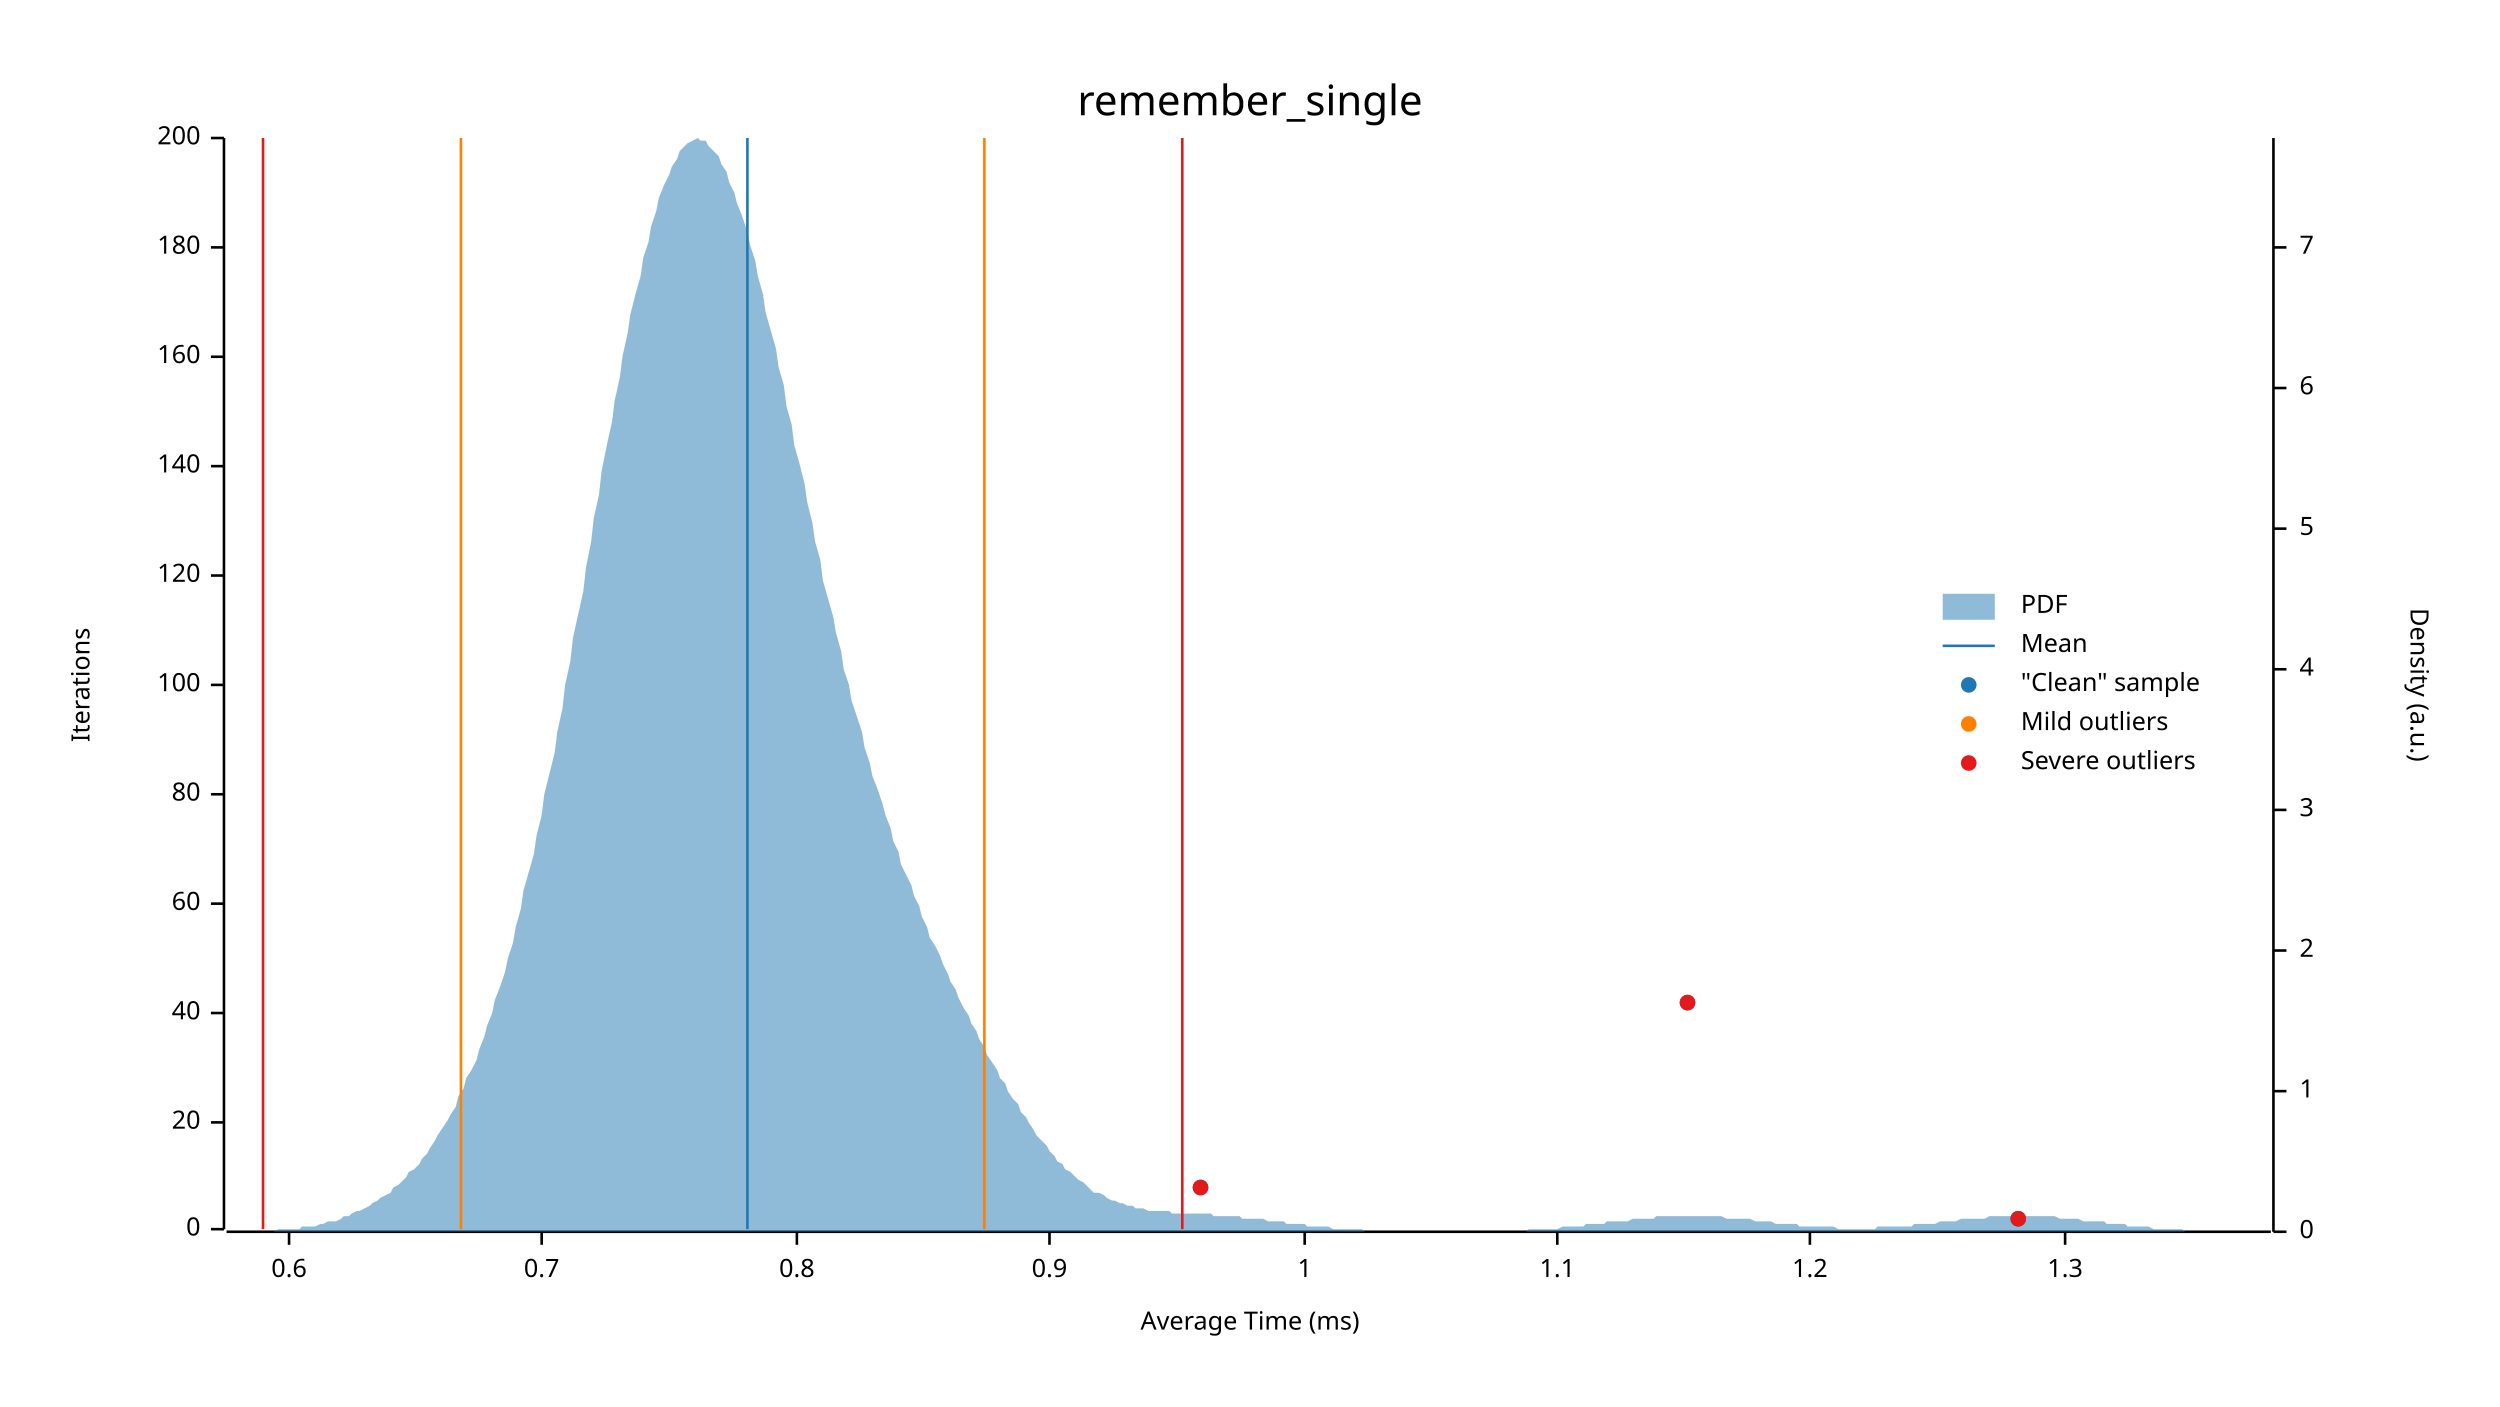
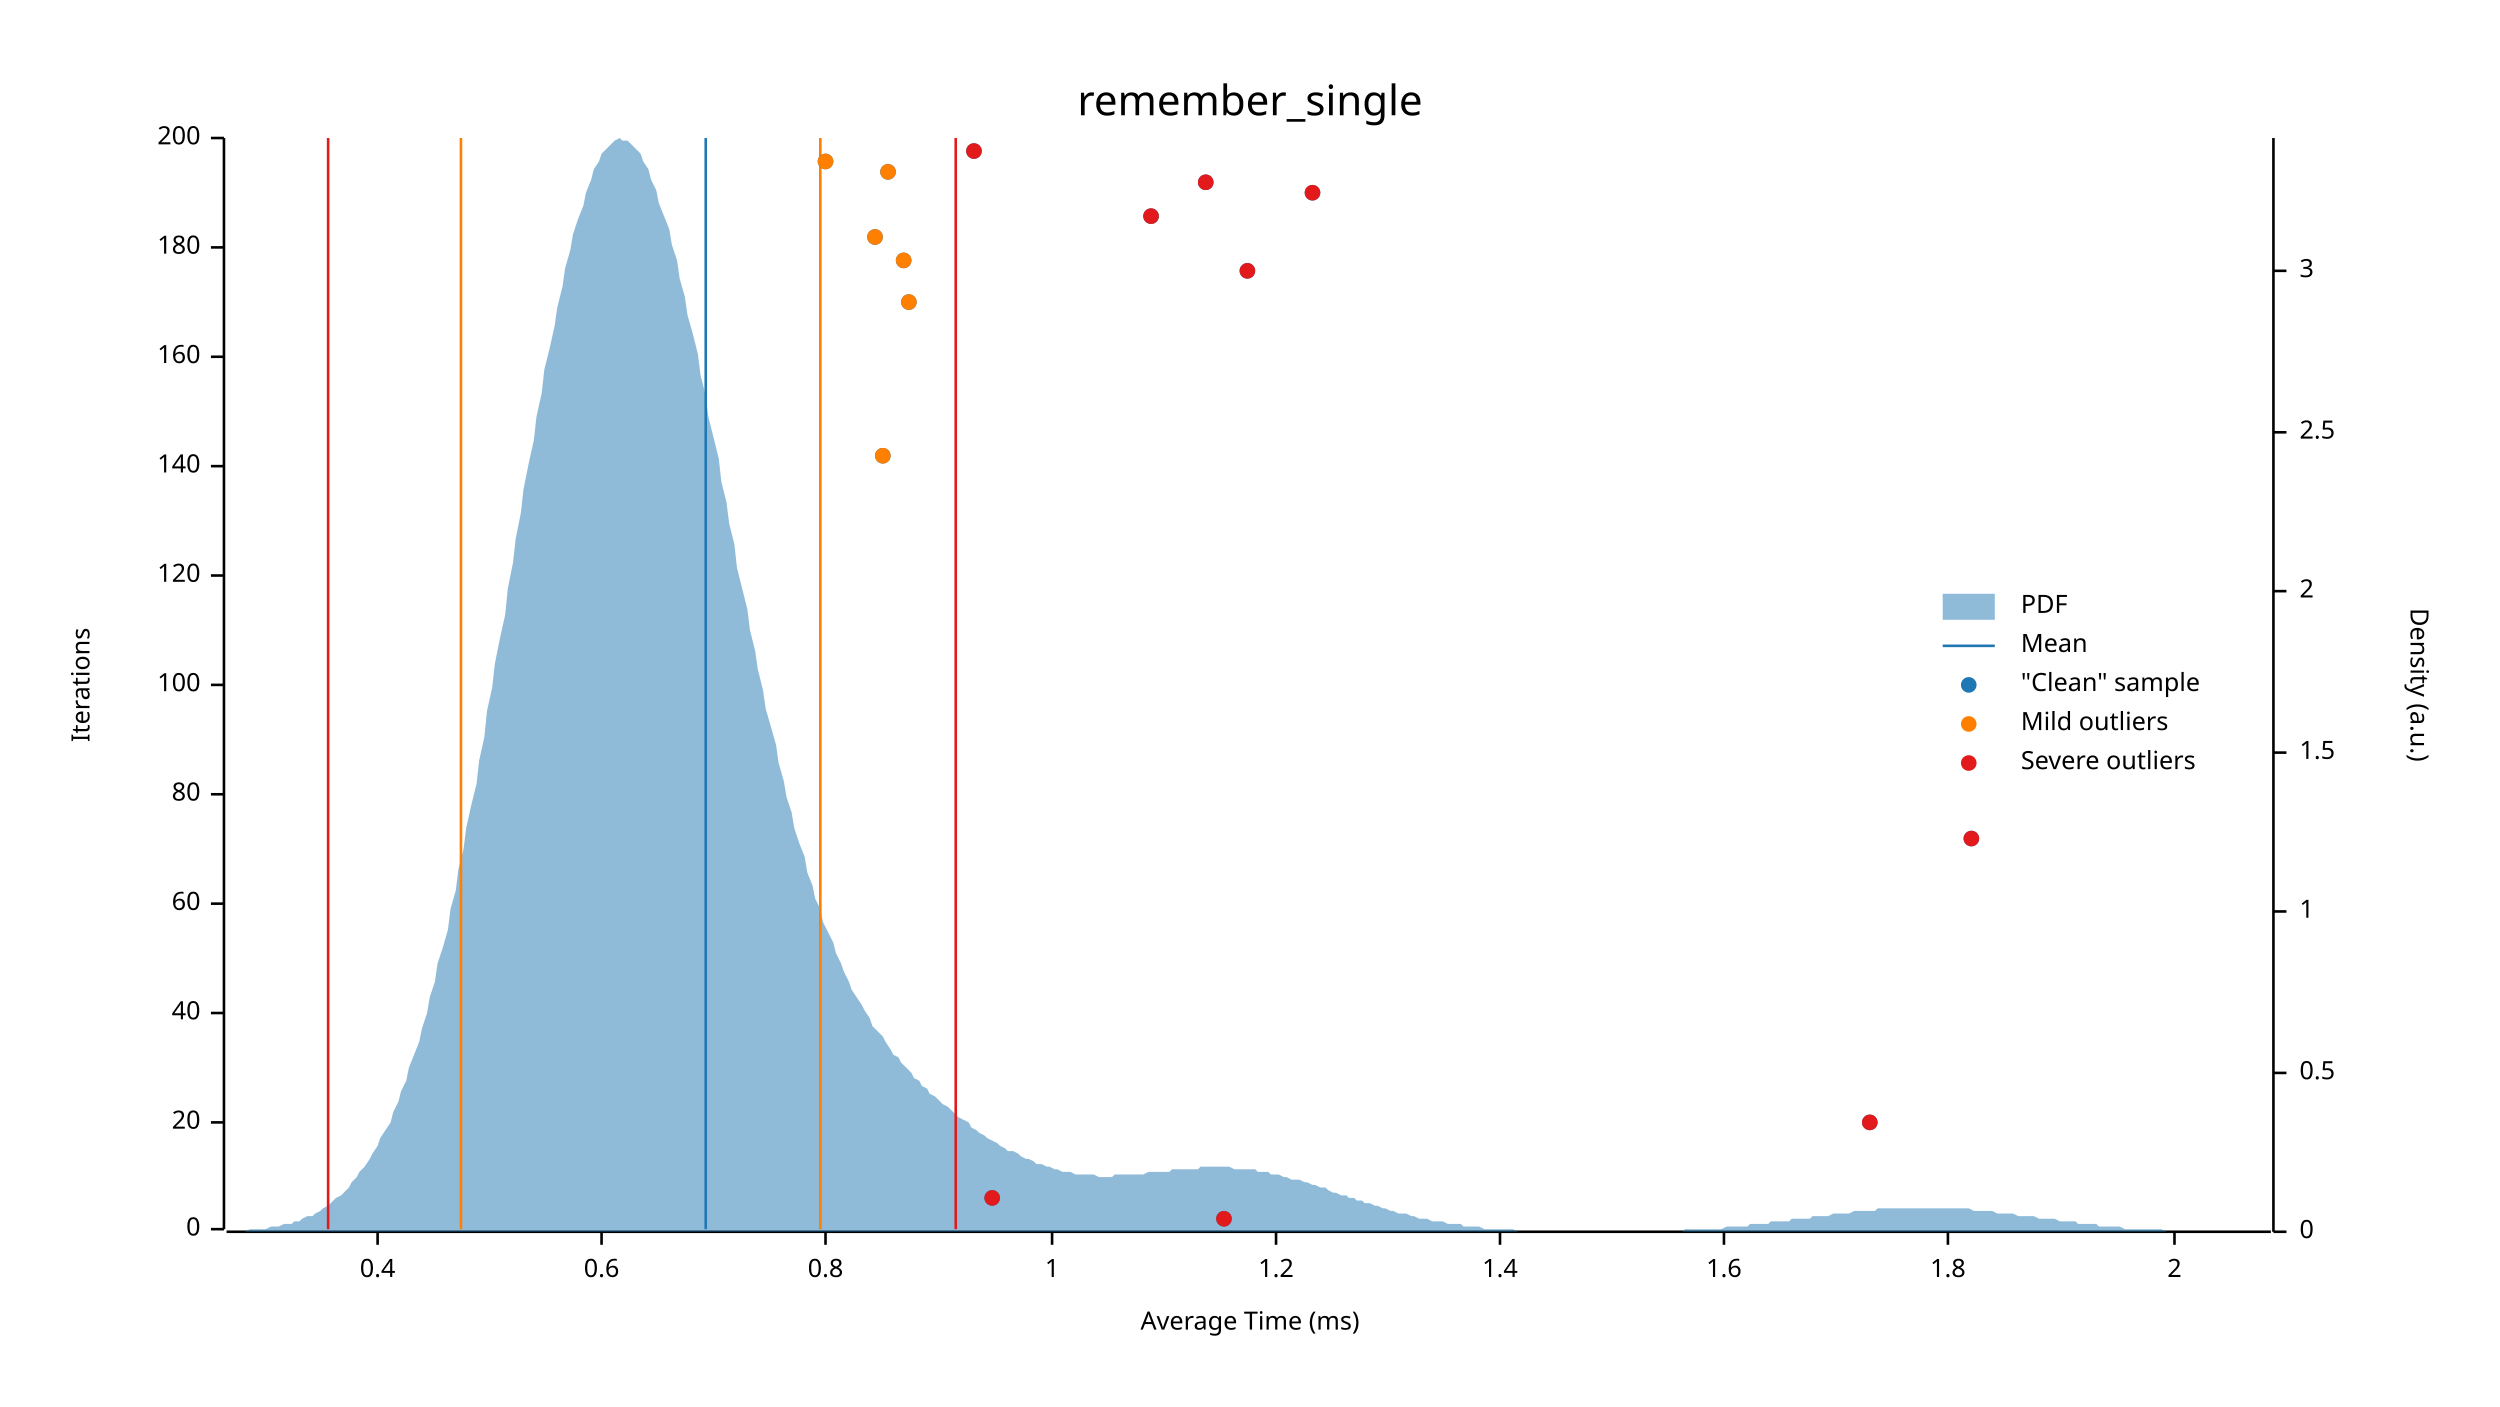
<svg xmlns="http://www.w3.org/2000/svg" width="960" height="540" viewBox="0 0 960 540">
  <text x="480" y="32" dy="0.76em" text-anchor="middle" font-family="sans-serif" font-size="16.129" opacity="1" fill="#000000">
remember_single
</text>
  <text x="27" y="263" dy="0.76em" text-anchor="middle" font-family="sans-serif" font-size="9.677" opacity="1" fill="#000000" transform="rotate(270, 27, 263)">
Iterations
</text>
  <text x="480" y="513" dy="-0.5ex" text-anchor="middle" font-family="sans-serif" font-size="9.677" opacity="1" fill="#000000">
Average Time (ms)
</text>
  <polyline fill="none" opacity="1" stroke="#000000" stroke-width="1" points="86,53 86,472 " />
  <text x="77" y="472" dy="0.5ex" text-anchor="end" font-family="sans-serif" font-size="9.677" opacity="1" fill="#000000">
0
</text>
  <polyline fill="none" opacity="1" stroke="#000000" stroke-width="1" points="81,472 86,472 " />
  <text x="77" y="431" dy="0.5ex" text-anchor="end" font-family="sans-serif" font-size="9.677" opacity="1" fill="#000000">
20
</text>
  <polyline fill="none" opacity="1" stroke="#000000" stroke-width="1" points="81,431 86,431 " />
  <text x="77" y="389" dy="0.5ex" text-anchor="end" font-family="sans-serif" font-size="9.677" opacity="1" fill="#000000">
40
</text>
  <polyline fill="none" opacity="1" stroke="#000000" stroke-width="1" points="81,389 86,389 " />
  <text x="77" y="347" dy="0.5ex" text-anchor="end" font-family="sans-serif" font-size="9.677" opacity="1" fill="#000000">
60
</text>
  <polyline fill="none" opacity="1" stroke="#000000" stroke-width="1" points="81,347 86,347 " />
  <text x="77" y="305" dy="0.5ex" text-anchor="end" font-family="sans-serif" font-size="9.677" opacity="1" fill="#000000">
80
</text>
  <polyline fill="none" opacity="1" stroke="#000000" stroke-width="1" points="81,305 86,305 " />
  <text x="77" y="263" dy="0.5ex" text-anchor="end" font-family="sans-serif" font-size="9.677" opacity="1" fill="#000000">
100
</text>
  <polyline fill="none" opacity="1" stroke="#000000" stroke-width="1" points="81,263 86,263 " />
  <text x="77" y="221" dy="0.5ex" text-anchor="end" font-family="sans-serif" font-size="9.677" opacity="1" fill="#000000">
120
</text>
  <polyline fill="none" opacity="1" stroke="#000000" stroke-width="1" points="81,221 86,221 " />
  <text x="77" y="179" dy="0.5ex" text-anchor="end" font-family="sans-serif" font-size="9.677" opacity="1" fill="#000000">
140
</text>
  <polyline fill="none" opacity="1" stroke="#000000" stroke-width="1" points="81,179 86,179 " />
  <text x="77" y="137" dy="0.5ex" text-anchor="end" font-family="sans-serif" font-size="9.677" opacity="1" fill="#000000">
160
</text>
  <polyline fill="none" opacity="1" stroke="#000000" stroke-width="1" points="81,137 86,137 " />
  <text x="77" y="95" dy="0.5ex" text-anchor="end" font-family="sans-serif" font-size="9.677" opacity="1" fill="#000000">
180
</text>
  <polyline fill="none" opacity="1" stroke="#000000" stroke-width="1" points="81,95 86,95 " />
  <text x="77" y="53" dy="0.5ex" text-anchor="end" font-family="sans-serif" font-size="9.677" opacity="1" fill="#000000">
200
</text>
  <polyline fill="none" opacity="1" stroke="#000000" stroke-width="1" points="81,53 86,53 " />
  <polyline fill="none" opacity="1" stroke="#000000" stroke-width="1" points="87,473 872,473 " />
-   <text x="111" y="483" dy="0.76em" text-anchor="middle" font-family="sans-serif" font-size="9.677" opacity="1" fill="#000000">
+   <text x="145" y="483" dy="0.76em" text-anchor="middle" font-family="sans-serif" font-size="9.677" opacity="1" fill="#000000">
+ 0.4
+ </text>
+   <polyline fill="none" opacity="1" stroke="#000000" stroke-width="1" points="145,473 145,478 " />
+   <text x="231" y="483" dy="0.76em" text-anchor="middle" font-family="sans-serif" font-size="9.677" opacity="1" fill="#000000">
0.6
</text>
-   <polyline fill="none" opacity="1" stroke="#000000" stroke-width="1" points="111,473 111,478 " />
-   <text x="208" y="483" dy="0.76em" text-anchor="middle" font-family="sans-serif" font-size="9.677" opacity="1" fill="#000000">
- 0.7
- </text>
-   <polyline fill="none" opacity="1" stroke="#000000" stroke-width="1" points="208,473 208,478 " />
-   <text x="306" y="483" dy="0.76em" text-anchor="middle" font-family="sans-serif" font-size="9.677" opacity="1" fill="#000000">
+   <polyline fill="none" opacity="1" stroke="#000000" stroke-width="1" points="231,473 231,478 " />
+   <text x="317" y="483" dy="0.76em" text-anchor="middle" font-family="sans-serif" font-size="9.677" opacity="1" fill="#000000">
0.8
</text>
-   <polyline fill="none" opacity="1" stroke="#000000" stroke-width="1" points="306,473 306,478 " />
-   <text x="403" y="483" dy="0.76em" text-anchor="middle" font-family="sans-serif" font-size="9.677" opacity="1" fill="#000000">
- 0.9
- </text>
-   <polyline fill="none" opacity="1" stroke="#000000" stroke-width="1" points="403,473 403,478 " />
-   <text x="501" y="483" dy="0.76em" text-anchor="middle" font-family="sans-serif" font-size="9.677" opacity="1" fill="#000000">
+   <polyline fill="none" opacity="1" stroke="#000000" stroke-width="1" points="317,473 317,478 " />
+   <text x="404" y="483" dy="0.76em" text-anchor="middle" font-family="sans-serif" font-size="9.677" opacity="1" fill="#000000">
1
</text>
-   <polyline fill="none" opacity="1" stroke="#000000" stroke-width="1" points="501,473 501,478 " />
-   <text x="598" y="483" dy="0.76em" text-anchor="middle" font-family="sans-serif" font-size="9.677" opacity="1" fill="#000000">
- 1.1
- </text>
-   <polyline fill="none" opacity="1" stroke="#000000" stroke-width="1" points="598,473 598,478 " />
-   <text x="695" y="483" dy="0.76em" text-anchor="middle" font-family="sans-serif" font-size="9.677" opacity="1" fill="#000000">
+   <polyline fill="none" opacity="1" stroke="#000000" stroke-width="1" points="404,473 404,478 " />
+   <text x="490" y="483" dy="0.76em" text-anchor="middle" font-family="sans-serif" font-size="9.677" opacity="1" fill="#000000">
1.2
</text>
-   <polyline fill="none" opacity="1" stroke="#000000" stroke-width="1" points="695,473 695,478 " />
-   <text x="793" y="483" dy="0.76em" text-anchor="middle" font-family="sans-serif" font-size="9.677" opacity="1" fill="#000000">
- 1.3
+   <polyline fill="none" opacity="1" stroke="#000000" stroke-width="1" points="490,473 490,478 " />
+   <text x="576" y="483" dy="0.76em" text-anchor="middle" font-family="sans-serif" font-size="9.677" opacity="1" fill="#000000">
+ 1.4
</text>
-   <polyline fill="none" opacity="1" stroke="#000000" stroke-width="1" points="793,473 793,478 " />
+   <polyline fill="none" opacity="1" stroke="#000000" stroke-width="1" points="576,473 576,478 " />
+   <text x="662" y="483" dy="0.76em" text-anchor="middle" font-family="sans-serif" font-size="9.677" opacity="1" fill="#000000">
+ 1.6
+ </text>
+   <polyline fill="none" opacity="1" stroke="#000000" stroke-width="1" points="662,473 662,478 " />
+   <text x="748" y="483" dy="0.76em" text-anchor="middle" font-family="sans-serif" font-size="9.677" opacity="1" fill="#000000">
+ 1.8
+ </text>
+   <polyline fill="none" opacity="1" stroke="#000000" stroke-width="1" points="748,473 748,478 " />
+   <text x="835" y="483" dy="0.76em" text-anchor="middle" font-family="sans-serif" font-size="9.677" opacity="1" fill="#000000">
+ 2
+ </text>
+   <polyline fill="none" opacity="1" stroke="#000000" stroke-width="1" points="835,473 835,478 " />
  <text x="933" y="263" dy="0.76em" text-anchor="middle" font-family="sans-serif" font-size="9.677" opacity="1" fill="#000000" transform="rotate(90, 933, 263)">
Density (a.u.)
</text>
  <polyline fill="none" opacity="1" stroke="#000000" stroke-width="1" points="873,53 873,473 " />
  <text x="883" y="473" dy="0.5ex" text-anchor="start" font-family="sans-serif" font-size="9.677" opacity="1" fill="#000000">
0
</text>
  <polyline fill="none" opacity="1" stroke="#000000" stroke-width="1" points="873,473 878,473 " />
-   <text x="883" y="419" dy="0.5ex" text-anchor="start" font-family="sans-serif" font-size="9.677" opacity="1" fill="#000000">
+   <text x="883" y="412" dy="0.5ex" text-anchor="start" font-family="sans-serif" font-size="9.677" opacity="1" fill="#000000">
+ 0.5
+ </text>
+   <polyline fill="none" opacity="1" stroke="#000000" stroke-width="1" points="873,412 878,412 " />
+   <text x="883" y="350" dy="0.5ex" text-anchor="start" font-family="sans-serif" font-size="9.677" opacity="1" fill="#000000">
1
</text>
-   <polyline fill="none" opacity="1" stroke="#000000" stroke-width="1" points="873,419 878,419 " />
-   <text x="883" y="365" dy="0.5ex" text-anchor="start" font-family="sans-serif" font-size="9.677" opacity="1" fill="#000000">
+   <polyline fill="none" opacity="1" stroke="#000000" stroke-width="1" points="873,350 878,350 " />
+   <text x="883" y="289" dy="0.5ex" text-anchor="start" font-family="sans-serif" font-size="9.677" opacity="1" fill="#000000">
+ 1.5
+ </text>
+   <polyline fill="none" opacity="1" stroke="#000000" stroke-width="1" points="873,289 878,289 " />
+   <text x="883" y="227" dy="0.5ex" text-anchor="start" font-family="sans-serif" font-size="9.677" opacity="1" fill="#000000">
2
</text>
-   <polyline fill="none" opacity="1" stroke="#000000" stroke-width="1" points="873,365 878,365 " />
-   <text x="883" y="311" dy="0.5ex" text-anchor="start" font-family="sans-serif" font-size="9.677" opacity="1" fill="#000000">
+   <polyline fill="none" opacity="1" stroke="#000000" stroke-width="1" points="873,227 878,227 " />
+   <text x="883" y="166" dy="0.5ex" text-anchor="start" font-family="sans-serif" font-size="9.677" opacity="1" fill="#000000">
+ 2.5
+ </text>
+   <polyline fill="none" opacity="1" stroke="#000000" stroke-width="1" points="873,166 878,166 " />
+   <text x="883" y="104" dy="0.5ex" text-anchor="start" font-family="sans-serif" font-size="9.677" opacity="1" fill="#000000">
3
</text>
-   <polyline fill="none" opacity="1" stroke="#000000" stroke-width="1" points="873,311 878,311 " />
-   <text x="883" y="257" dy="0.5ex" text-anchor="start" font-family="sans-serif" font-size="9.677" opacity="1" fill="#000000">
- 4
- </text>
-   <polyline fill="none" opacity="1" stroke="#000000" stroke-width="1" points="873,257 878,257 " />
-   <text x="883" y="203" dy="0.5ex" text-anchor="start" font-family="sans-serif" font-size="9.677" opacity="1" fill="#000000">
- 5
- </text>
-   <polyline fill="none" opacity="1" stroke="#000000" stroke-width="1" points="873,203 878,203 " />
-   <text x="883" y="149" dy="0.5ex" text-anchor="start" font-family="sans-serif" font-size="9.677" opacity="1" fill="#000000">
- 6
- </text>
-   <polyline fill="none" opacity="1" stroke="#000000" stroke-width="1" points="873,149 878,149 " />
-   <text x="883" y="95" dy="0.5ex" text-anchor="start" font-family="sans-serif" font-size="9.677" opacity="1" fill="#000000">
- 7
- </text>
-   <polyline fill="none" opacity="1" stroke="#000000" stroke-width="1" points="873,95 878,95 " />
-   <polygon opacity="0.5" fill="#1F78B4" points="87,473 88,473 90,473 91,473 93,473 94,473 96,473 98,473 99,473 101,473 102,473 104,473 105,473 107,472 109,472 110,472 112,472 113,472 115,472 116,471 118,471 120,471 121,471 123,470 124,470 126,469 127,469 129,469 131,468 132,467 134,467 135,466 137,465 138,465 140,464 142,463 143,462 145,461 146,460 148,459 150,458 151,456 153,455 154,454 156,452 157,450 159,449 161,447 162,445 164,443 165,441 167,438 168,436 170,433 172,430 173,428 175,425 176,421 178,418 179,414 181,411 183,407 184,403 186,398 187,394 189,389 190,384 192,379 194,373 195,368 197,362 198,356 200,349 201,342 203,335 205,328 206,321 208,313 209,305 211,297 213,289 214,281 216,272 217,263 219,254 220,245 222,236 224,227 225,218 227,208 228,199 230,190 231,181 233,171 235,162 236,154 238,145 239,137 241,128 242,121 244,113 246,106 247,99 249,93 250,87 252,81 253,76 255,71 257,67 258,64 260,61 261,58 263,56 264,55 266,54 268,53 269,54 271,54 272,56 274,58 276,60 277,63 279,66 280,70 282,74 283,78 285,83 287,89 288,94 290,100 291,106 293,113 294,120 296,127 298,134 299,141 301,148 302,156 304,163 305,171 307,178 309,186 310,193 312,201 313,208 315,215 316,223 318,230 320,237 321,243 323,250 324,257 326,263 327,269 329,275 331,281 332,287 334,293 335,298 337,303 339,309 340,313 342,318 343,323 345,327 346,332 348,336 350,340 351,344 353,348 354,352 356,356 357,360 359,363 361,367 362,370 364,374 365,377 367,380 368,383 370,387 372,390 373,393 375,396 376,399 378,402 379,405 381,408 383,411 384,414 386,416 387,419 389,422 391,424 392,427 394,429 395,431 397,434 398,436 400,438 402,440 403,442 405,444 406,446 408,447 409,449 411,450 413,452 414,453 416,454 417,455 419,457 420,458 422,458 424,459 425,460 427,461 428,461 430,462 431,462 433,463 435,463 436,464 438,464 439,464 441,465 442,465 444,465 446,465 447,465 449,465 450,466 452,466 454,466 455,466 457,466 458,466 460,466 461,466 463,466 465,466 466,467 468,467 469,467 471,467 472,467 474,467 476,467 477,468 479,468 480,468 482,468 483,468 485,468 487,469 488,469 490,469 491,469 493,469 494,470 496,470 498,470 499,470 501,470 502,471 504,471 505,471 507,471 509,471 510,471 512,472 513,472 515,472 517,472 518,472 520,472 521,472 523,472 524,473 526,473 528,473 529,473 531,473 532,473 534,473 535,473 537,473 539,473 540,473 542,473 543,473 545,473 546,473 548,473 550,473 551,473 553,473 554,473 556,473 557,473 559,473 561,473 562,473 564,473 565,473 567,473 568,473 570,473 572,473 573,473 575,473 576,473 578,473 580,473 581,473 583,473 584,473 586,473 587,472 589,472 591,472 592,472 594,472 595,472 597,472 598,472 600,471 602,471 603,471 605,471 606,471 608,471 609,470 611,470 613,470 614,470 616,470 617,469 619,469 620,469 622,469 624,469 625,469 627,468 628,468 630,468 632,468 633,468 635,468 636,467 638,467 639,467 641,467 643,467 644,467 646,467 647,467 649,467 650,467 652,467 654,467 655,467 657,467 658,467 660,467 661,467 663,468 665,468 666,468 668,468 669,468 671,468 672,468 674,469 676,469 677,469 679,469 680,469 682,470 683,470 685,470 687,470 688,470 690,470 691,471 693,471 695,471 696,471 698,471 699,471 701,471 702,471 704,471 706,472 707,472 709,472 710,472 712,472 713,472 715,472 717,472 718,472 720,472 721,471 723,471 724,471 726,471 728,471 729,471 731,471 732,471 734,471 735,470 737,470 739,470 740,470 742,470 743,470 745,469 746,469 748,469 750,469 751,469 753,468 754,468 756,468 758,468 759,468 761,468 762,468 764,467 765,467 767,467 769,467 770,467 772,467 773,467 775,467 776,467 778,467 780,467 781,467 783,467 784,467 786,467 787,467 789,467 791,468 792,468 794,468 795,468 797,468 798,468 800,469 802,469 803,469 805,469 806,469 808,469 809,470 811,470 813,470 814,470 816,470 817,471 819,471 821,471 822,471 824,471 825,471 827,472 828,472 830,472 832,472 833,472 835,472 836,472 838,472 839,473 841,473 843,473 844,473 846,473 847,473 849,473 850,473 852,473 854,473 855,473 857,473 858,473 860,473 861,473 863,473 865,473 866,473 868,473 869,473 871,473 873,473 873,473 87,473 " />
-   <polyline fill="none" opacity="1" stroke="#1F78B4" stroke-width="1" points="287,472 287,53 " />
+   <polyline fill="none" opacity="1" stroke="#000000" stroke-width="1" points="873,104 878,104 " />
+   <polygon opacity="0.5" fill="#1F78B4" points="87,473 88,473 90,473 91,473 93,473 94,473 96,472 98,472 99,472 101,472 102,472 104,471 105,471 107,471 109,470 110,470 112,470 113,469 115,469 116,468 118,467 120,467 121,466 123,465 124,464 126,463 127,462 129,460 131,459 132,458 134,456 135,454 137,452 138,450 140,448 142,445 143,443 145,440 146,437 148,434 150,431 151,427 153,423 154,419 156,415 157,410 159,405 161,400 162,395 164,389 165,383 167,377 168,370 170,364 172,357 173,349 175,342 176,334 178,326 179,318 181,309 183,301 184,292 186,283 187,273 189,264 190,255 192,245 194,236 195,226 197,216 198,207 200,197 201,188 203,178 205,169 206,160 208,151 209,142 211,134 213,125 214,118 216,110 217,103 219,96 220,90 222,84 224,79 225,74 227,69 228,65 230,62 231,59 233,57 235,55 236,54 238,53 239,54 241,54 242,55 244,57 246,59 247,62 249,65 250,69 252,73 253,78 255,83 257,88 258,94 260,100 261,107 263,114 264,121 266,128 268,136 269,144 271,152 272,160 274,168 276,176 277,185 279,193 280,201 282,209 283,218 285,226 287,234 288,242 290,250 291,257 293,265 294,272 296,279 298,286 299,293 301,300 302,306 304,312 305,318 307,324 309,329 310,335 312,340 313,345 315,349 316,354 318,358 320,362 321,366 323,370 324,373 326,377 327,380 329,383 331,386 332,388 334,391 335,394 337,396 339,398 340,400 342,403 343,405 345,406 346,408 348,410 350,412 351,414 353,415 354,417 356,418 357,420 359,421 361,423 362,424 364,425 365,426 367,428 368,429 370,430 372,431 373,433 375,434 376,435 378,436 379,437 381,438 383,439 384,440 386,441 387,442 389,442 391,443 392,444 394,445 395,445 397,446 398,447 400,447 402,448 403,448 405,449 406,449 408,450 409,450 411,450 413,451 414,451 416,451 417,451 419,451 420,451 422,452 424,452 425,452 427,452 428,451 430,451 431,451 433,451 435,451 436,451 438,451 439,451 441,450 442,450 444,450 446,450 447,450 449,450 450,449 452,449 454,449 455,449 457,449 458,449 460,449 461,448 463,448 465,448 466,448 468,448 469,448 471,448 472,448 474,449 476,449 477,449 479,449 480,449 482,449 483,450 485,450 487,450 488,451 490,451 491,451 493,452 494,452 496,453 498,453 499,453 501,454 502,454 504,455 505,455 507,456 509,456 510,457 512,458 513,458 515,459 517,459 518,460 520,460 521,461 523,461 524,462 526,462 528,463 529,463 531,464 532,464 534,465 535,465 537,466 539,466 540,466 542,467 543,467 545,468 546,468 548,468 550,469 551,469 553,469 554,469 556,470 557,470 559,470 561,470 562,471 564,471 565,471 567,471 568,471 570,472 572,472 573,472 575,472 576,472 578,472 580,472 581,472 583,473 584,473 586,473 587,473 589,473 591,473 592,473 594,473 595,473 597,473 598,473 600,473 602,473 603,473 605,473 606,473 608,473 609,473 611,473 613,473 614,473 616,473 617,473 619,473 620,473 622,473 624,473 625,473 627,473 628,473 630,473 632,473 633,473 635,473 636,473 638,473 639,473 641,473 643,473 644,473 646,473 647,472 649,472 650,472 652,472 654,472 655,472 657,472 658,472 660,472 661,472 663,471 665,471 666,471 668,471 669,471 671,471 672,470 674,470 676,470 677,470 679,470 680,469 682,469 683,469 685,469 687,469 688,468 690,468 691,468 693,468 695,468 696,467 698,467 699,467 701,467 702,467 704,466 706,466 707,466 709,466 710,466 712,465 713,465 715,465 717,465 718,465 720,465 721,464 723,464 724,464 726,464 728,464 729,464 731,464 732,464 734,464 735,464 737,464 739,464 740,464 742,464 743,464 745,464 746,464 748,464 750,464 751,464 753,464 754,464 756,464 758,465 759,465 761,465 762,465 764,465 765,465 767,466 769,466 770,466 772,466 773,466 775,467 776,467 778,467 780,467 781,467 783,468 784,468 786,468 787,468 789,468 791,469 792,469 794,469 795,469 797,469 798,470 800,470 802,470 803,470 805,470 806,471 808,471 809,471 811,471 813,471 814,471 816,472 817,472 819,472 821,472 822,472 824,472 825,472 827,472 828,472 830,472 832,473 833,473 835,473 836,473 838,473 839,473 841,473 843,473 844,473 846,473 847,473 849,473 850,473 852,473 854,473 855,473 857,473 858,473 860,473 861,473 863,473 865,473 866,473 868,473 869,473 871,473 873,473 873,473 87,473 " />
+   <polyline fill="none" opacity="1" stroke="#1F78B4" stroke-width="1" points="271,472 271,53 " />
  <polyline fill="none" opacity="1" stroke="#FF7F00" stroke-width="1" points="177,472 177,53 " />
-   <polyline fill="none" opacity="1" stroke="#FF7F00" stroke-width="1" points="378,472 378,53 " />
-   <polyline fill="none" opacity="1" stroke="#E31A1C" stroke-width="1" points="101,472 101,53 " />
-   <polyline fill="none" opacity="1" stroke="#E31A1C" stroke-width="1" points="454,472 454,53 " />
-   <circle cx="775" cy="468" r="3" opacity="1" fill="#1F78B4" stroke="none" stroke-width="1" />
-   <circle cx="461" cy="456" r="3" opacity="1" fill="#1F78B4" stroke="none" stroke-width="1" />
-   <circle cx="648" cy="385" r="3" opacity="1" fill="#1F78B4" stroke="none" stroke-width="1" />
-   <circle cx="775" cy="468" r="3" opacity="1" fill="#E31A1C" stroke="none" stroke-width="1" />
-   <circle cx="461" cy="456" r="3" opacity="1" fill="#E31A1C" stroke="none" stroke-width="1" />
-   <circle cx="648" cy="385" r="3" opacity="1" fill="#E31A1C" stroke="none" stroke-width="1" />
+   <polyline fill="none" opacity="1" stroke="#FF7F00" stroke-width="1" points="315,472 315,53 " />
+   <polyline fill="none" opacity="1" stroke="#E31A1C" stroke-width="1" points="126,472 126,53 " />
+   <polyline fill="none" opacity="1" stroke="#E31A1C" stroke-width="1" points="367,472 367,53 " />
+   <circle cx="470" cy="468" r="3" opacity="1" fill="#1F78B4" stroke="none" stroke-width="1" />
+   <circle cx="381" cy="460" r="3" opacity="1" fill="#1F78B4" stroke="none" stroke-width="1" />
+   <circle cx="718" cy="431" r="3" opacity="1" fill="#1F78B4" stroke="none" stroke-width="1" />
+   <circle cx="757" cy="322" r="3" opacity="1" fill="#1F78B4" stroke="none" stroke-width="1" />
+   <circle cx="339" cy="175" r="3" opacity="1" fill="#1F78B4" stroke="none" stroke-width="1" />
+   <circle cx="349" cy="116" r="3" opacity="1" fill="#1F78B4" stroke="none" stroke-width="1" />
+   <circle cx="479" cy="104" r="3" opacity="1" fill="#1F78B4" stroke="none" stroke-width="1" />
+   <circle cx="347" cy="100" r="3" opacity="1" fill="#1F78B4" stroke="none" stroke-width="1" />
+   <circle cx="336" cy="91" r="3" opacity="1" fill="#1F78B4" stroke="none" stroke-width="1" />
+   <circle cx="442" cy="83" r="3" opacity="1" fill="#1F78B4" stroke="none" stroke-width="1" />
+   <circle cx="504" cy="74" r="3" opacity="1" fill="#1F78B4" stroke="none" stroke-width="1" />
+   <circle cx="463" cy="70" r="3" opacity="1" fill="#1F78B4" stroke="none" stroke-width="1" />
+   <circle cx="341" cy="66" r="3" opacity="1" fill="#1F78B4" stroke="none" stroke-width="1" />
+   <circle cx="317" cy="62" r="3" opacity="1" fill="#1F78B4" stroke="none" stroke-width="1" />
+   <circle cx="374" cy="58" r="3" opacity="1" fill="#1F78B4" stroke="none" stroke-width="1" />
+   <circle cx="339" cy="175" r="3" opacity="1" fill="#FF7F00" stroke="none" stroke-width="1" />
+   <circle cx="349" cy="116" r="3" opacity="1" fill="#FF7F00" stroke="none" stroke-width="1" />
+   <circle cx="347" cy="100" r="3" opacity="1" fill="#FF7F00" stroke="none" stroke-width="1" />
+   <circle cx="336" cy="91" r="3" opacity="1" fill="#FF7F00" stroke="none" stroke-width="1" />
+   <circle cx="341" cy="66" r="3" opacity="1" fill="#FF7F00" stroke="none" stroke-width="1" />
+   <circle cx="317" cy="62" r="3" opacity="1" fill="#FF7F00" stroke="none" stroke-width="1" />
+   <circle cx="470" cy="468" r="3" opacity="1" fill="#E31A1C" stroke="none" stroke-width="1" />
+   <circle cx="381" cy="460" r="3" opacity="1" fill="#E31A1C" stroke="none" stroke-width="1" />
+   <circle cx="718" cy="431" r="3" opacity="1" fill="#E31A1C" stroke="none" stroke-width="1" />
+   <circle cx="757" cy="322" r="3" opacity="1" fill="#E31A1C" stroke="none" stroke-width="1" />
+   <circle cx="479" cy="104" r="3" opacity="1" fill="#E31A1C" stroke="none" stroke-width="1" />
+   <circle cx="442" cy="83" r="3" opacity="1" fill="#E31A1C" stroke="none" stroke-width="1" />
+   <circle cx="504" cy="74" r="3" opacity="1" fill="#E31A1C" stroke="none" stroke-width="1" />
+   <circle cx="463" cy="70" r="3" opacity="1" fill="#E31A1C" stroke="none" stroke-width="1" />
+   <circle cx="374" cy="58" r="3" opacity="1" fill="#E31A1C" stroke="none" stroke-width="1" />
  <text x="776" y="228" dy="0.76em" text-anchor="start" font-family="sans-serif" font-size="9.677" opacity="1" fill="#000000">
PDF
</text>
  <text x="776" y="243" dy="0.76em" text-anchor="start" font-family="sans-serif" font-size="9.677" opacity="1" fill="#000000">
Mean
</text>
  <text x="776" y="258" dy="0.76em" text-anchor="start" font-family="sans-serif" font-size="9.677" opacity="1" fill="#000000">
"Clean" sample
</text>
  <text x="776" y="273" dy="0.76em" text-anchor="start" font-family="sans-serif" font-size="9.677" opacity="1" fill="#000000">
Mild outliers
</text>
  <text x="776" y="288" dy="0.76em" text-anchor="start" font-family="sans-serif" font-size="9.677" opacity="1" fill="#000000">
Severe outliers
</text>
  <rect x="746" y="228" width="20" height="10" opacity="0.5" fill="#1F78B4" stroke="none" />
  <polyline fill="none" opacity="1" stroke="#1F78B4" stroke-width="1" points="746,248 766,248 " />
  <circle cx="756" cy="263" r="3" opacity="1" fill="#1F78B4" stroke="none" stroke-width="1" />
  <circle cx="756" cy="278" r="3" opacity="1" fill="#FF7F00" stroke="none" stroke-width="1" />
  <circle cx="756" cy="293" r="3" opacity="1" fill="#E31A1C" stroke="none" stroke-width="1" />
</svg>
